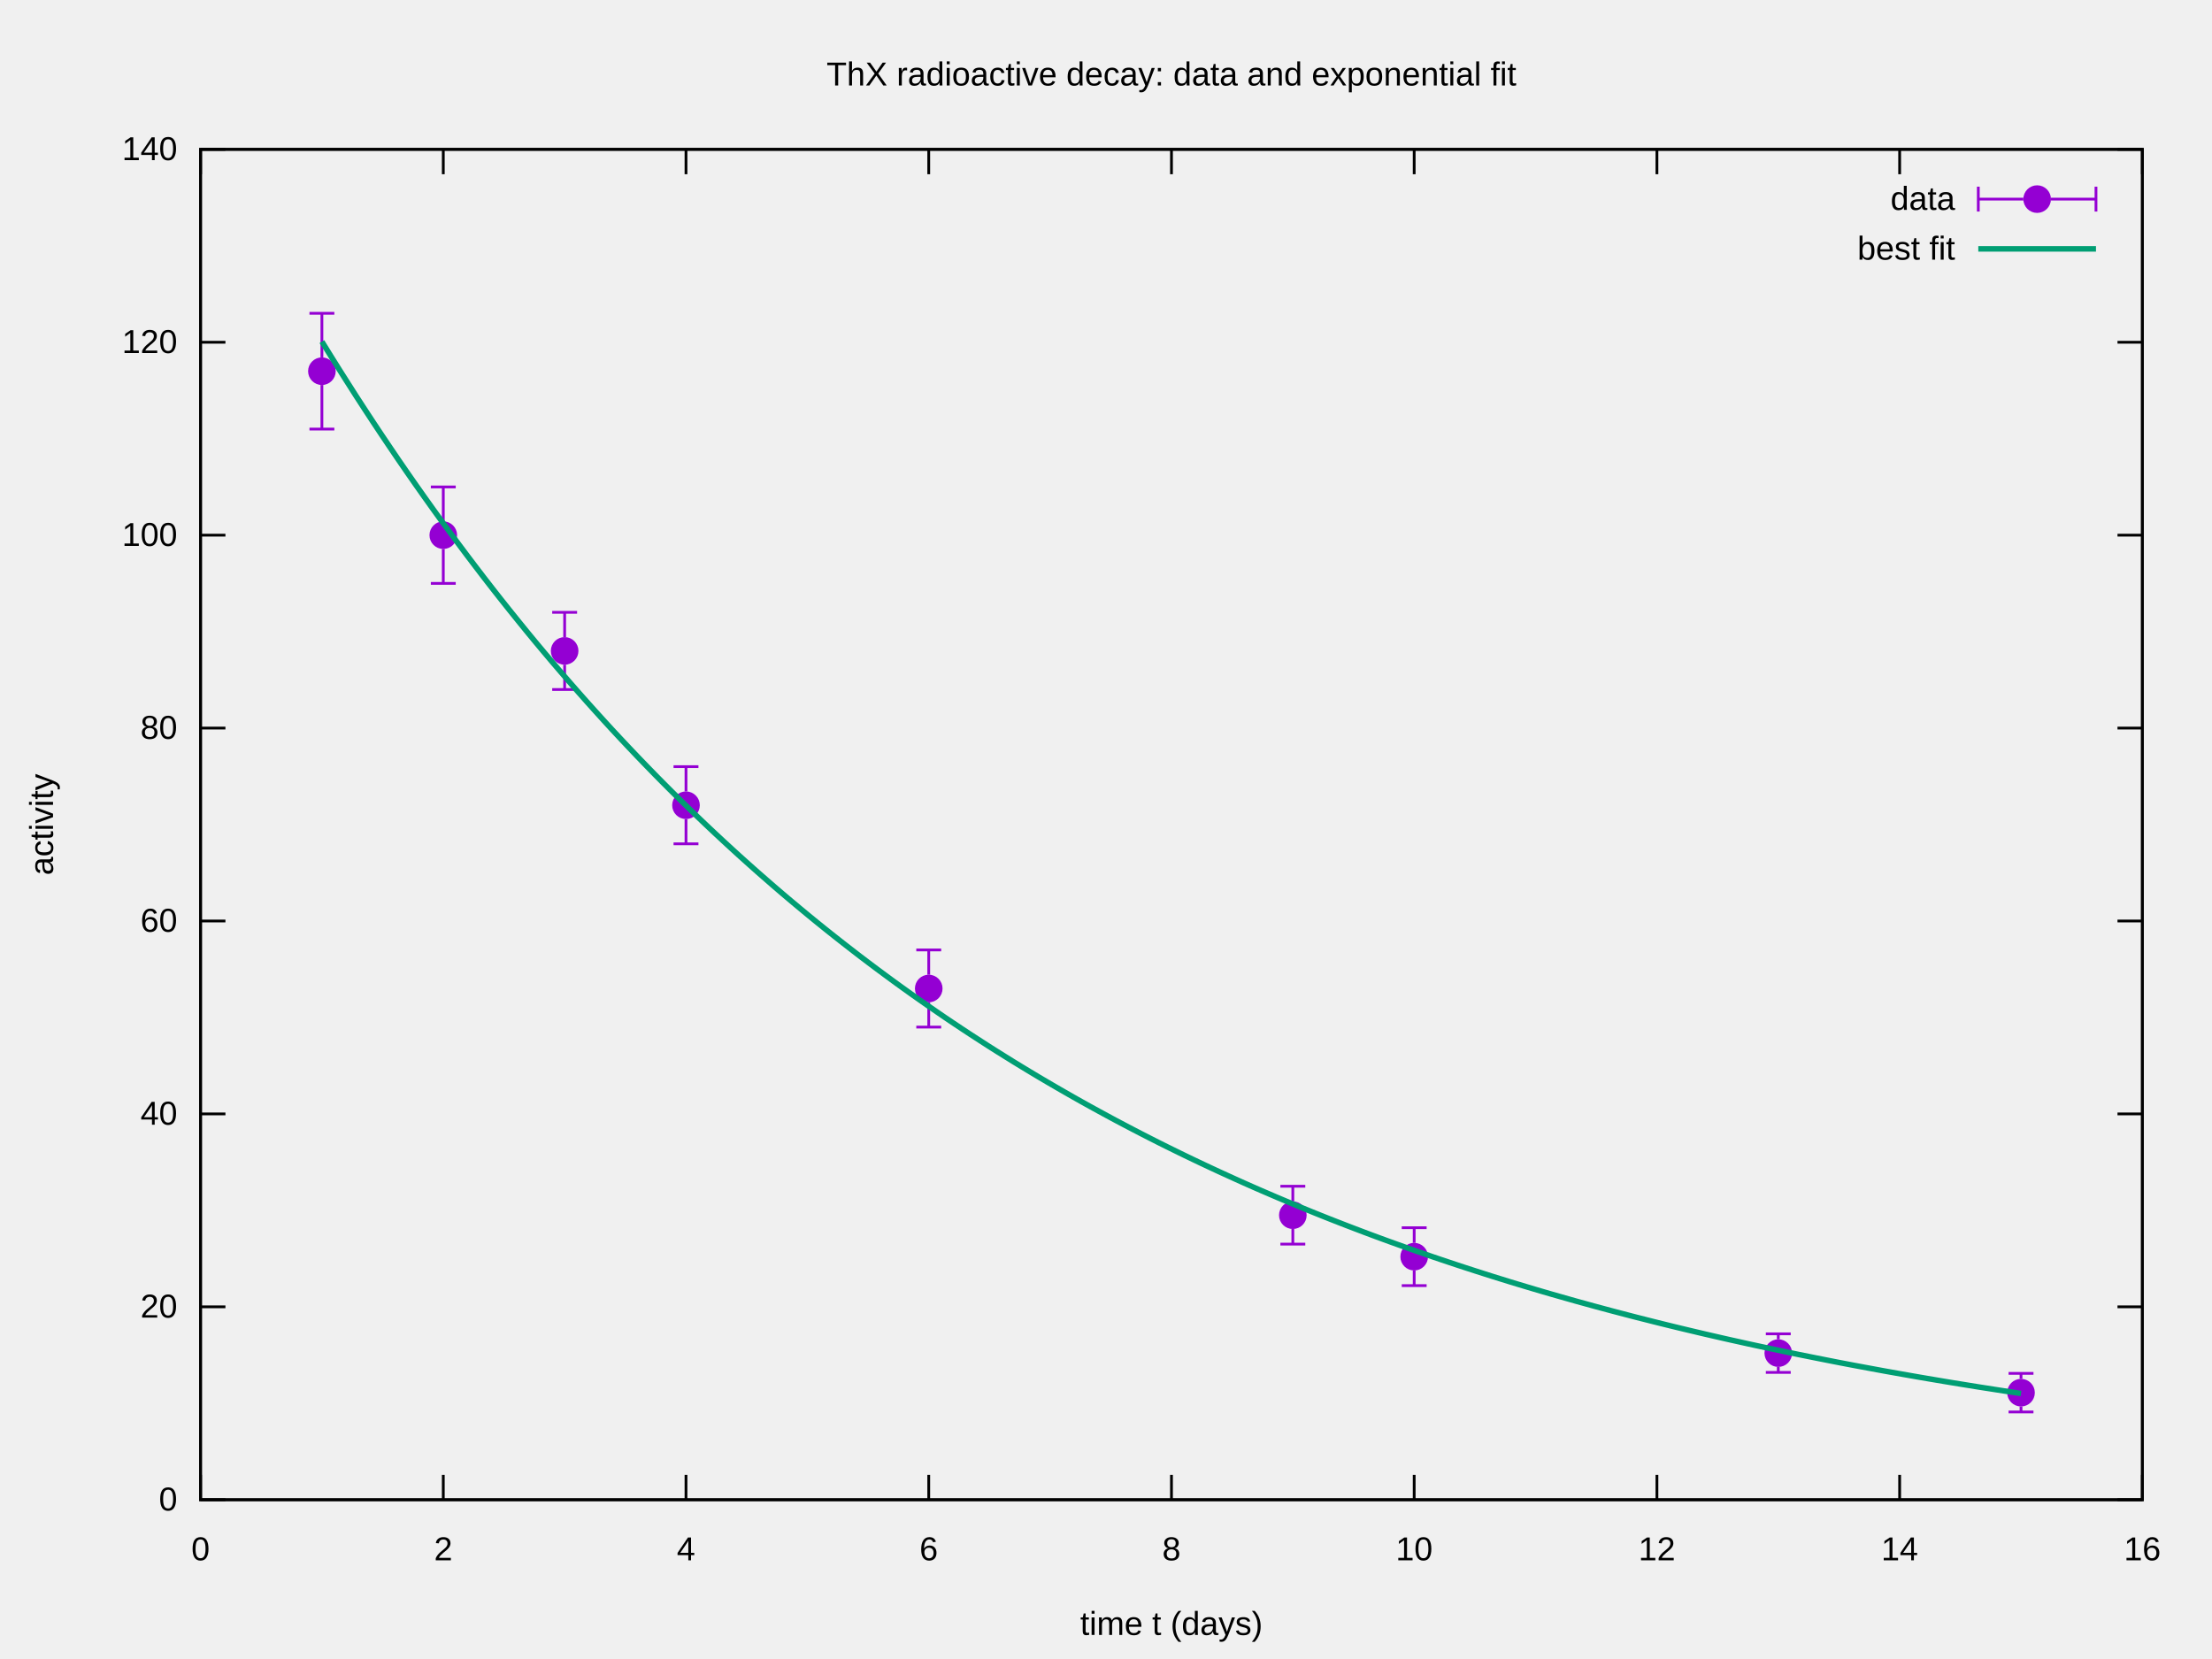
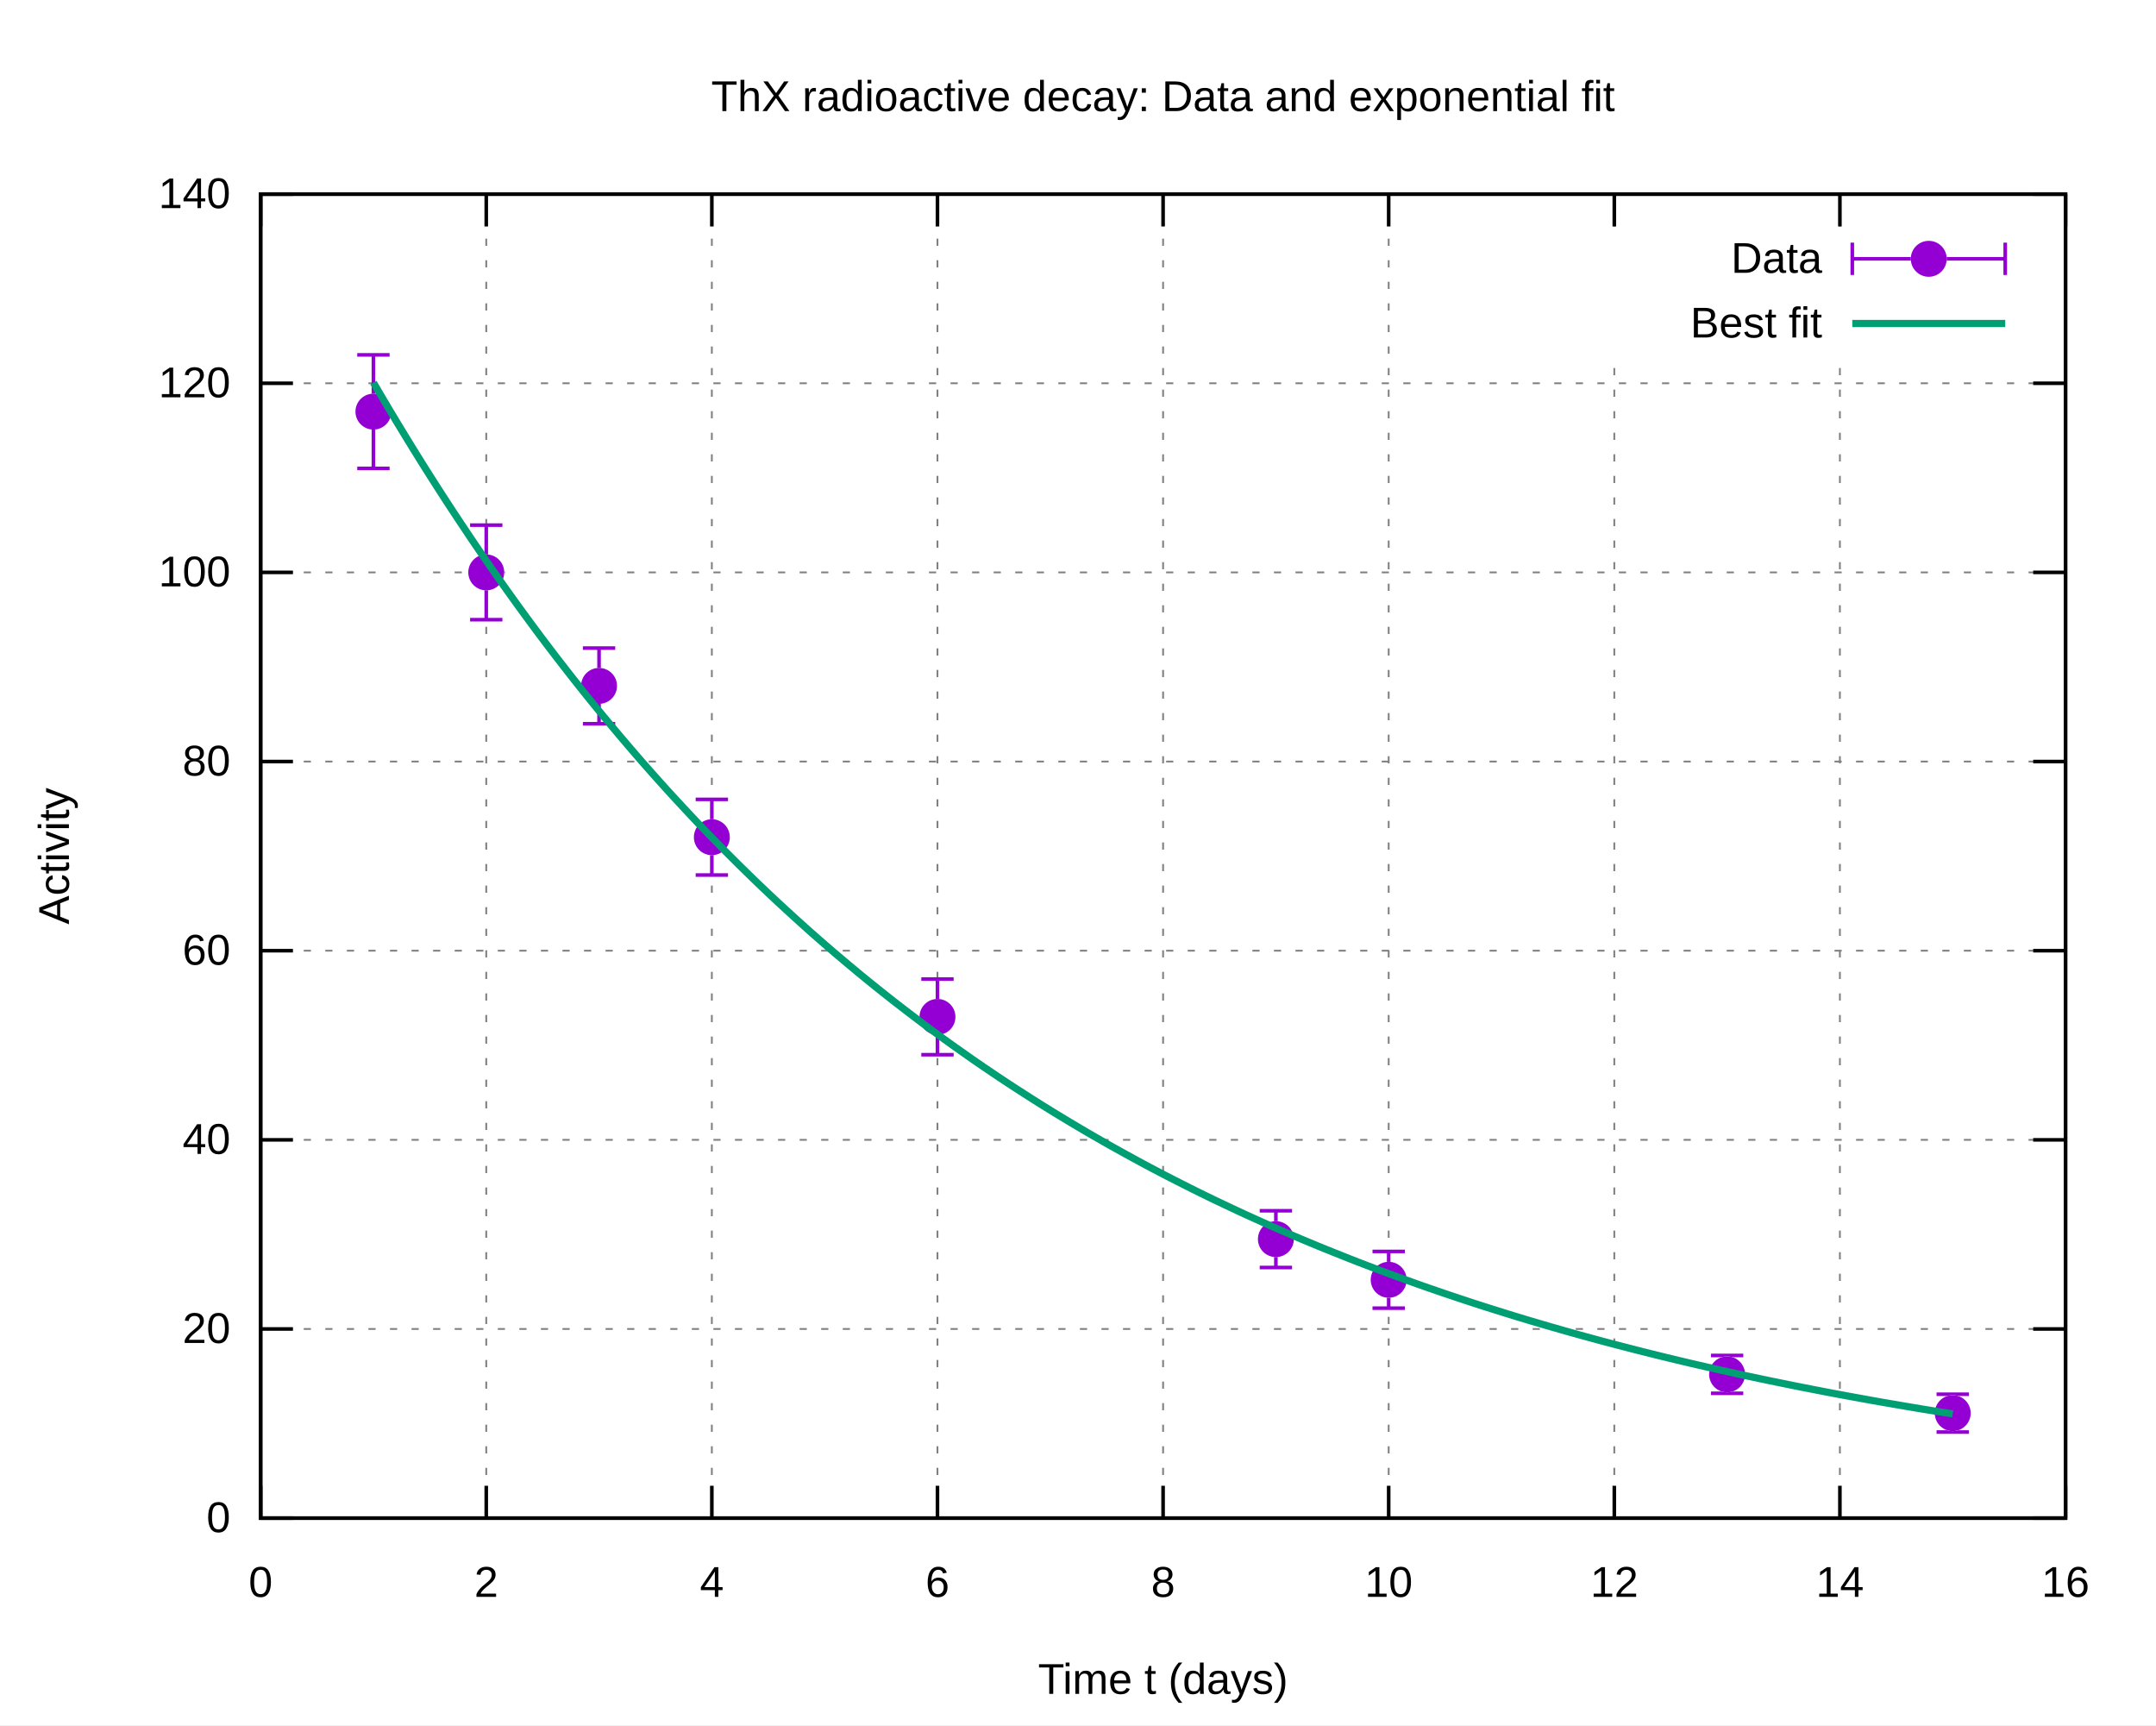
- <svg xmlns="http://www.w3.org/2000/svg" xmlns:xlink="http://www.w3.org/1999/xlink" width="800" height="600" viewBox="0 0 800 600">
+ <svg xmlns="http://www.w3.org/2000/svg" xmlns:xlink="http://www.w3.org/1999/xlink" width="600" height="480" viewBox="0 0 600 480">
  <g id="gnuplot_canvas">
-     <rect x="0" y="0" width="800" height="600" fill="none" />
+     <rect x="0" y="0" width="600" height="480" fill="#ffffff" />
    <defs>
      <circle id="gpDot" r="0.5" stroke-width="0.5" stroke="currentColor" />
      <path id="gpPt0" stroke-width="0.222" stroke="currentColor" d="M-1,0 h2 M0,-1 v2" />
      <path id="gpPt1" stroke-width="0.222" stroke="currentColor" d="M-1,-1 L1,1 M1,-1 L-1,1" />
      <path id="gpPt2" stroke-width="0.222" stroke="currentColor" d="M-1,0 L1,0 M0,-1 L0,1 M-1,-1 L1,1 M-1,1 L1,-1" />
      <rect id="gpPt3" stroke-width="0.222" stroke="currentColor" x="-1" y="-1" width="2" height="2" />
      <rect id="gpPt4" stroke-width="0.222" stroke="currentColor" fill="currentColor" x="-1" y="-1" width="2" height="2" />
      <circle id="gpPt5" stroke-width="0.222" stroke="currentColor" cx="0" cy="0" r="1" />
      <use xlink:href="#gpPt5" id="gpPt6" fill="currentColor" stroke="none" />
      <path id="gpPt7" stroke-width="0.222" stroke="currentColor" d="M0,-1.33 L-1.33,0.67 L1.33,0.67 z" />
      <use xlink:href="#gpPt7" id="gpPt8" fill="currentColor" stroke="none" />
      <use xlink:href="#gpPt7" id="gpPt9" stroke="currentColor" transform="rotate(180)" />
      <use xlink:href="#gpPt9" id="gpPt10" fill="currentColor" stroke="none" />
      <use xlink:href="#gpPt3" id="gpPt11" stroke="currentColor" transform="rotate(45)" />
      <use xlink:href="#gpPt11" id="gpPt12" fill="currentColor" stroke="none" />
      <path id="gpPt13" stroke-width="0.222" stroke="currentColor" d="M0,1.330 L1.265,0.411 L0.782,-1.067 L-0.782,-1.076 L-1.265,0.411 z" />
      <use xlink:href="#gpPt13" id="gpPt14" fill="currentColor" stroke="none" />
      <filter id="textbox" filterUnits="objectBoundingBox" x="0" y="0" height="1" width="1">
-         <feFlood flood-color="white" flood-opacity="1" result="bgnd" />
+         <feFlood flood-color="#FFFFFF" flood-opacity="1" result="bgnd" />
        <feComposite in="SourceGraphic" in2="bgnd" operator="atop" />
      </filter>
      <filter id="greybox" filterUnits="objectBoundingBox" x="0" y="0" height="1" width="1">
        <feFlood flood-color="lightgrey" flood-opacity="1" result="grey" />
        <feComposite in="SourceGraphic" in2="grey" operator="atop" />
      </filter>
    </defs>
-     <g fill="none" color="white" stroke="currentColor" stroke-width="1.00" stroke-linecap="butt" stroke-linejoin="miter">
- </g>
-     <g fill="none" color="black" stroke="currentColor" stroke-width="1.00" stroke-linecap="butt" stroke-linejoin="miter">
-       <path stroke="black" d="M72.53,542.40 L81.53,542.40 M774.82,542.40 L765.82,542.40  " />
-       <g transform="translate(64.14,546.30)" stroke="none" fill="black" font-family="Arial" font-size="12.00" text-anchor="end">
+     <g fill="none" color="#FFFFFF" stroke="currentColor" stroke-width="1.00" stroke-linecap="butt" stroke-linejoin="miter">
+ </g>
+     <g fill="none" color="black" stroke="currentColor" stroke-width="1.00" stroke-linecap="butt" stroke-linejoin="miter">
+ </g>
+     <g fill="none" color="black" stroke="black" stroke-width="0.50" stroke-linecap="butt" stroke-linejoin="miter">
+ </g>
+     <g fill="none" color="gray" stroke="currentColor" stroke-width="0.50" stroke-linecap="butt" stroke-linejoin="miter">
+       <path stroke="gray" stroke-dasharray="2,4" class="gridline" d="M72.53,422.40 L574.82,422.40  " />
+     </g>
+     <g fill="none" color="gray" stroke="gray" stroke-width="1.00" stroke-linecap="butt" stroke-linejoin="miter">
+ </g>
+     <g fill="none" color="black" stroke="currentColor" stroke-width="1.00" stroke-linecap="butt" stroke-linejoin="miter">
+       <path stroke="black" d="M72.53,422.40 L81.53,422.40 M574.82,422.40 L565.82,422.40  " />
+       <g transform="translate(64.14,426.30)" stroke="none" fill="black" font-family="Arial" font-size="12.00" text-anchor="end">
        <text>
          <tspan font-family="Arial"> 0</tspan>
        </text>
      </g>
    </g>
    <g fill="none" color="black" stroke="currentColor" stroke-width="1.00" stroke-linecap="butt" stroke-linejoin="miter">
-       <path stroke="black" d="M72.53,472.63 L81.53,472.63 M774.82,472.63 L765.82,472.63  " />
-       <g transform="translate(64.14,476.53)" stroke="none" fill="black" font-family="Arial" font-size="12.00" text-anchor="end">
+ </g>
+     <g fill="none" color="black" stroke="black" stroke-width="0.50" stroke-linecap="butt" stroke-linejoin="miter">
+ </g>
+     <g fill="none" color="gray" stroke="currentColor" stroke-width="0.50" stroke-linecap="butt" stroke-linejoin="miter">
+       <path stroke="gray" stroke-dasharray="2,4" class="gridline" d="M72.53,369.77 L574.82,369.77  " />
+     </g>
+     <g fill="none" color="gray" stroke="gray" stroke-width="1.00" stroke-linecap="butt" stroke-linejoin="miter">
+ </g>
+     <g fill="none" color="black" stroke="currentColor" stroke-width="1.00" stroke-linecap="butt" stroke-linejoin="miter">
+       <path stroke="black" d="M72.53,369.77 L81.53,369.77 M574.82,369.77 L565.82,369.77  " />
+       <g transform="translate(64.14,373.67)" stroke="none" fill="black" font-family="Arial" font-size="12.00" text-anchor="end">
        <text>
          <tspan font-family="Arial"> 20</tspan>
        </text>
      </g>
    </g>
    <g fill="none" color="black" stroke="currentColor" stroke-width="1.00" stroke-linecap="butt" stroke-linejoin="miter">
-       <path stroke="black" d="M72.53,402.86 L81.53,402.86 M774.82,402.86 L765.82,402.86  " />
-       <g transform="translate(64.14,406.76)" stroke="none" fill="black" font-family="Arial" font-size="12.00" text-anchor="end">
+ </g>
+     <g fill="none" color="black" stroke="black" stroke-width="0.50" stroke-linecap="butt" stroke-linejoin="miter">
+ </g>
+     <g fill="none" color="gray" stroke="currentColor" stroke-width="0.50" stroke-linecap="butt" stroke-linejoin="miter">
+       <path stroke="gray" stroke-dasharray="2,4" class="gridline" d="M72.53,317.15 L574.82,317.15  " />
+     </g>
+     <g fill="none" color="gray" stroke="gray" stroke-width="1.00" stroke-linecap="butt" stroke-linejoin="miter">
+ </g>
+     <g fill="none" color="black" stroke="currentColor" stroke-width="1.00" stroke-linecap="butt" stroke-linejoin="miter">
+       <path stroke="black" d="M72.53,317.15 L81.53,317.15 M574.82,317.15 L565.82,317.15  " />
+       <g transform="translate(64.14,321.05)" stroke="none" fill="black" font-family="Arial" font-size="12.00" text-anchor="end">
        <text>
          <tspan font-family="Arial"> 40</tspan>
        </text>
      </g>
    </g>
    <g fill="none" color="black" stroke="currentColor" stroke-width="1.00" stroke-linecap="butt" stroke-linejoin="miter">
-       <path stroke="black" d="M72.53,333.09 L81.53,333.09 M774.82,333.09 L765.82,333.09  " />
-       <g transform="translate(64.14,336.99)" stroke="none" fill="black" font-family="Arial" font-size="12.00" text-anchor="end">
+ </g>
+     <g fill="none" color="black" stroke="black" stroke-width="0.50" stroke-linecap="butt" stroke-linejoin="miter">
+ </g>
+     <g fill="none" color="gray" stroke="currentColor" stroke-width="0.50" stroke-linecap="butt" stroke-linejoin="miter">
+       <path stroke="gray" stroke-dasharray="2,4" class="gridline" d="M72.53,264.52 L574.82,264.52  " />
+     </g>
+     <g fill="none" color="gray" stroke="gray" stroke-width="1.00" stroke-linecap="butt" stroke-linejoin="miter">
+ </g>
+     <g fill="none" color="black" stroke="currentColor" stroke-width="1.00" stroke-linecap="butt" stroke-linejoin="miter">
+       <path stroke="black" d="M72.53,264.52 L81.53,264.52 M574.82,264.52 L565.82,264.52  " />
+       <g transform="translate(64.14,268.42)" stroke="none" fill="black" font-family="Arial" font-size="12.00" text-anchor="end">
        <text>
          <tspan font-family="Arial"> 60</tspan>
        </text>
      </g>
    </g>
    <g fill="none" color="black" stroke="currentColor" stroke-width="1.00" stroke-linecap="butt" stroke-linejoin="miter">
-       <path stroke="black" d="M72.53,263.32 L81.53,263.32 M774.82,263.32 L765.82,263.32  " />
-       <g transform="translate(64.14,267.22)" stroke="none" fill="black" font-family="Arial" font-size="12.00" text-anchor="end">
+ </g>
+     <g fill="none" color="black" stroke="black" stroke-width="0.50" stroke-linecap="butt" stroke-linejoin="miter">
+ </g>
+     <g fill="none" color="gray" stroke="currentColor" stroke-width="0.50" stroke-linecap="butt" stroke-linejoin="miter">
+       <path stroke="gray" stroke-dasharray="2,4" class="gridline" d="M72.53,211.89 L574.82,211.89  " />
+     </g>
+     <g fill="none" color="gray" stroke="gray" stroke-width="1.00" stroke-linecap="butt" stroke-linejoin="miter">
+ </g>
+     <g fill="none" color="black" stroke="currentColor" stroke-width="1.00" stroke-linecap="butt" stroke-linejoin="miter">
+       <path stroke="black" d="M72.53,211.89 L81.53,211.89 M574.82,211.89 L565.82,211.89  " />
+       <g transform="translate(64.14,215.79)" stroke="none" fill="black" font-family="Arial" font-size="12.00" text-anchor="end">
        <text>
          <tspan font-family="Arial"> 80</tspan>
        </text>
      </g>
    </g>
    <g fill="none" color="black" stroke="currentColor" stroke-width="1.00" stroke-linecap="butt" stroke-linejoin="miter">
-       <path stroke="black" d="M72.53,193.55 L81.53,193.55 M774.82,193.55 L765.82,193.55  " />
-       <g transform="translate(64.14,197.45)" stroke="none" fill="black" font-family="Arial" font-size="12.00" text-anchor="end">
+ </g>
+     <g fill="none" color="black" stroke="black" stroke-width="0.50" stroke-linecap="butt" stroke-linejoin="miter">
+ </g>
+     <g fill="none" color="gray" stroke="currentColor" stroke-width="0.50" stroke-linecap="butt" stroke-linejoin="miter">
+       <path stroke="gray" stroke-dasharray="2,4" class="gridline" d="M72.53,159.26 L574.82,159.26  " />
+     </g>
+     <g fill="none" color="gray" stroke="gray" stroke-width="1.00" stroke-linecap="butt" stroke-linejoin="miter">
+ </g>
+     <g fill="none" color="black" stroke="currentColor" stroke-width="1.00" stroke-linecap="butt" stroke-linejoin="miter">
+       <path stroke="black" d="M72.53,159.26 L81.53,159.26 M574.82,159.26 L565.82,159.26  " />
+       <g transform="translate(64.14,163.16)" stroke="none" fill="black" font-family="Arial" font-size="12.00" text-anchor="end">
        <text>
          <tspan font-family="Arial"> 100</tspan>
        </text>
      </g>
    </g>
    <g fill="none" color="black" stroke="currentColor" stroke-width="1.00" stroke-linecap="butt" stroke-linejoin="miter">
-       <path stroke="black" d="M72.53,123.78 L81.53,123.78 M774.82,123.78 L765.82,123.78  " />
-       <g transform="translate(64.14,127.68)" stroke="none" fill="black" font-family="Arial" font-size="12.00" text-anchor="end">
+ </g>
+     <g fill="none" color="black" stroke="black" stroke-width="0.50" stroke-linecap="butt" stroke-linejoin="miter">
+ </g>
+     <g fill="none" color="gray" stroke="currentColor" stroke-width="0.50" stroke-linecap="butt" stroke-linejoin="miter">
+       <path stroke="gray" stroke-dasharray="2,4" class="gridline" d="M72.53,106.64 L574.82,106.64  " />
+     </g>
+     <g fill="none" color="gray" stroke="gray" stroke-width="1.00" stroke-linecap="butt" stroke-linejoin="miter">
+ </g>
+     <g fill="none" color="black" stroke="currentColor" stroke-width="1.00" stroke-linecap="butt" stroke-linejoin="miter">
+       <path stroke="black" d="M72.53,106.64 L81.53,106.64 M574.82,106.64 L565.82,106.64  " />
+       <g transform="translate(64.14,110.54)" stroke="none" fill="black" font-family="Arial" font-size="12.00" text-anchor="end">
        <text>
          <tspan font-family="Arial"> 120</tspan>
        </text>
      </g>
    </g>
    <g fill="none" color="black" stroke="currentColor" stroke-width="1.00" stroke-linecap="butt" stroke-linejoin="miter">
-       <path stroke="black" d="M72.53,54.01 L81.53,54.01 M774.82,54.01 L765.82,54.01  " />
+ </g>
+     <g fill="none" color="black" stroke="black" stroke-width="0.50" stroke-linecap="butt" stroke-linejoin="miter">
+ </g>
+     <g fill="none" color="gray" stroke="currentColor" stroke-width="0.50" stroke-linecap="butt" stroke-linejoin="miter">
+       <path stroke="gray" stroke-dasharray="2,4" class="gridline" d="M72.53,54.01 L574.82,54.01  " />
+     </g>
+     <g fill="none" color="gray" stroke="gray" stroke-width="1.00" stroke-linecap="butt" stroke-linejoin="miter">
+ </g>
+     <g fill="none" color="black" stroke="currentColor" stroke-width="1.00" stroke-linecap="butt" stroke-linejoin="miter">
+       <path stroke="black" d="M72.53,54.01 L81.53,54.01 M574.82,54.01 L565.82,54.01  " />
      <g transform="translate(64.14,57.91)" stroke="none" fill="black" font-family="Arial" font-size="12.00" text-anchor="end">
        <text>
          <tspan font-family="Arial"> 140</tspan>
        </text>
      </g>
    </g>
    <g fill="none" color="black" stroke="currentColor" stroke-width="1.00" stroke-linecap="butt" stroke-linejoin="miter">
-       <path stroke="black" d="M72.53,542.40 L72.53,533.40 M72.53,54.01 L72.53,63.01  " />
-       <g transform="translate(72.53,564.30)" stroke="none" fill="black" font-family="Arial" font-size="12.00" text-anchor="middle">
+ </g>
+     <g fill="none" color="black" stroke="black" stroke-width="0.50" stroke-linecap="butt" stroke-linejoin="miter">
+ </g>
+     <g fill="none" color="gray" stroke="currentColor" stroke-width="0.50" stroke-linecap="butt" stroke-linejoin="miter">
+       <path stroke="gray" stroke-dasharray="2,4" class="gridline" d="M72.53,422.40 L72.53,54.01  " />
+     </g>
+     <g fill="none" color="gray" stroke="gray" stroke-width="1.00" stroke-linecap="butt" stroke-linejoin="miter">
+ </g>
+     <g fill="none" color="black" stroke="currentColor" stroke-width="1.00" stroke-linecap="butt" stroke-linejoin="miter">
+       <path stroke="black" d="M72.53,422.40 L72.53,413.40 M72.53,54.01 L72.53,63.01  " />
+       <g transform="translate(72.53,444.30)" stroke="none" fill="black" font-family="Arial" font-size="12.00" text-anchor="middle">
        <text>
          <tspan font-family="Arial"> 0</tspan>
        </text>
      </g>
    </g>
    <g fill="none" color="black" stroke="currentColor" stroke-width="1.00" stroke-linecap="butt" stroke-linejoin="miter">
-       <path stroke="black" d="M160.32,542.40 L160.32,533.40 M160.32,54.01 L160.32,63.01  " />
-       <g transform="translate(160.32,564.30)" stroke="none" fill="black" font-family="Arial" font-size="12.00" text-anchor="middle">
+ </g>
+     <g fill="none" color="black" stroke="black" stroke-width="0.50" stroke-linecap="butt" stroke-linejoin="miter">
+ </g>
+     <g fill="none" color="gray" stroke="currentColor" stroke-width="0.50" stroke-linecap="butt" stroke-linejoin="miter">
+       <path stroke="gray" stroke-dasharray="2,4" class="gridline" d="M135.32,422.40 L135.32,54.01  " />
+     </g>
+     <g fill="none" color="gray" stroke="gray" stroke-width="1.00" stroke-linecap="butt" stroke-linejoin="miter">
+ </g>
+     <g fill="none" color="black" stroke="currentColor" stroke-width="1.00" stroke-linecap="butt" stroke-linejoin="miter">
+       <path stroke="black" d="M135.32,422.40 L135.32,413.40 M135.32,54.01 L135.32,63.01  " />
+       <g transform="translate(135.32,444.30)" stroke="none" fill="black" font-family="Arial" font-size="12.00" text-anchor="middle">
        <text>
          <tspan font-family="Arial"> 2</tspan>
        </text>
      </g>
    </g>
    <g fill="none" color="black" stroke="currentColor" stroke-width="1.00" stroke-linecap="butt" stroke-linejoin="miter">
-       <path stroke="black" d="M248.10,542.40 L248.10,533.40 M248.10,54.01 L248.10,63.01  " />
-       <g transform="translate(248.10,564.30)" stroke="none" fill="black" font-family="Arial" font-size="12.00" text-anchor="middle">
+ </g>
+     <g fill="none" color="black" stroke="black" stroke-width="0.50" stroke-linecap="butt" stroke-linejoin="miter">
+ </g>
+     <g fill="none" color="gray" stroke="currentColor" stroke-width="0.50" stroke-linecap="butt" stroke-linejoin="miter">
+       <path stroke="gray" stroke-dasharray="2,4" class="gridline" d="M198.10,422.40 L198.10,54.01  " />
+     </g>
+     <g fill="none" color="gray" stroke="gray" stroke-width="1.00" stroke-linecap="butt" stroke-linejoin="miter">
+ </g>
+     <g fill="none" color="black" stroke="currentColor" stroke-width="1.00" stroke-linecap="butt" stroke-linejoin="miter">
+       <path stroke="black" d="M198.10,422.40 L198.10,413.40 M198.10,54.01 L198.10,63.01  " />
+       <g transform="translate(198.10,444.30)" stroke="none" fill="black" font-family="Arial" font-size="12.00" text-anchor="middle">
        <text>
          <tspan font-family="Arial"> 4</tspan>
        </text>
      </g>
    </g>
    <g fill="none" color="black" stroke="currentColor" stroke-width="1.00" stroke-linecap="butt" stroke-linejoin="miter">
-       <path stroke="black" d="M335.89,542.40 L335.89,533.40 M335.89,54.01 L335.89,63.01  " />
-       <g transform="translate(335.89,564.30)" stroke="none" fill="black" font-family="Arial" font-size="12.00" text-anchor="middle">
+ </g>
+     <g fill="none" color="black" stroke="black" stroke-width="0.50" stroke-linecap="butt" stroke-linejoin="miter">
+ </g>
+     <g fill="none" color="gray" stroke="currentColor" stroke-width="0.50" stroke-linecap="butt" stroke-linejoin="miter">
+       <path stroke="gray" stroke-dasharray="2,4" class="gridline" d="M260.89,422.40 L260.89,54.01  " />
+     </g>
+     <g fill="none" color="gray" stroke="gray" stroke-width="1.00" stroke-linecap="butt" stroke-linejoin="miter">
+ </g>
+     <g fill="none" color="black" stroke="currentColor" stroke-width="1.00" stroke-linecap="butt" stroke-linejoin="miter">
+       <path stroke="black" d="M260.89,422.40 L260.89,413.40 M260.89,54.01 L260.89,63.01  " />
+       <g transform="translate(260.89,444.30)" stroke="none" fill="black" font-family="Arial" font-size="12.00" text-anchor="middle">
        <text>
          <tspan font-family="Arial"> 6</tspan>
        </text>
      </g>
    </g>
    <g fill="none" color="black" stroke="currentColor" stroke-width="1.00" stroke-linecap="butt" stroke-linejoin="miter">
-       <path stroke="black" d="M423.68,542.40 L423.68,533.40 M423.68,54.01 L423.68,63.01  " />
-       <g transform="translate(423.68,564.30)" stroke="none" fill="black" font-family="Arial" font-size="12.00" text-anchor="middle">
+ </g>
+     <g fill="none" color="black" stroke="black" stroke-width="0.50" stroke-linecap="butt" stroke-linejoin="miter">
+ </g>
+     <g fill="none" color="gray" stroke="currentColor" stroke-width="0.50" stroke-linecap="butt" stroke-linejoin="miter">
+       <path stroke="gray" stroke-dasharray="2,4" class="gridline" d="M323.68,422.40 L323.68,54.01  " />
+     </g>
+     <g fill="none" color="gray" stroke="gray" stroke-width="1.00" stroke-linecap="butt" stroke-linejoin="miter">
+ </g>
+     <g fill="none" color="black" stroke="currentColor" stroke-width="1.00" stroke-linecap="butt" stroke-linejoin="miter">
+       <path stroke="black" d="M323.68,422.40 L323.68,413.40 M323.68,54.01 L323.68,63.01  " />
+       <g transform="translate(323.68,444.30)" stroke="none" fill="black" font-family="Arial" font-size="12.00" text-anchor="middle">
        <text>
          <tspan font-family="Arial"> 8</tspan>
        </text>
      </g>
    </g>
    <g fill="none" color="black" stroke="currentColor" stroke-width="1.00" stroke-linecap="butt" stroke-linejoin="miter">
-       <path stroke="black" d="M511.46,542.40 L511.46,533.40 M511.46,54.01 L511.46,63.01  " />
-       <g transform="translate(511.46,564.30)" stroke="none" fill="black" font-family="Arial" font-size="12.00" text-anchor="middle">
+ </g>
+     <g fill="none" color="black" stroke="black" stroke-width="0.50" stroke-linecap="butt" stroke-linejoin="miter">
+ </g>
+     <g fill="none" color="gray" stroke="currentColor" stroke-width="0.50" stroke-linecap="butt" stroke-linejoin="miter">
+       <path stroke="gray" stroke-dasharray="2,4" class="gridline" d="M386.46,422.40 L386.46,54.01  " />
+     </g>
+     <g fill="none" color="gray" stroke="gray" stroke-width="1.00" stroke-linecap="butt" stroke-linejoin="miter">
+ </g>
+     <g fill="none" color="black" stroke="currentColor" stroke-width="1.00" stroke-linecap="butt" stroke-linejoin="miter">
+       <path stroke="black" d="M386.46,422.40 L386.46,413.40 M386.46,54.01 L386.46,63.01  " />
+       <g transform="translate(386.46,444.30)" stroke="none" fill="black" font-family="Arial" font-size="12.00" text-anchor="middle">
        <text>
          <tspan font-family="Arial"> 10</tspan>
        </text>
      </g>
    </g>
    <g fill="none" color="black" stroke="currentColor" stroke-width="1.00" stroke-linecap="butt" stroke-linejoin="miter">
-       <path stroke="black" d="M599.25,542.40 L599.25,533.40 M599.25,54.01 L599.25,63.01  " />
-       <g transform="translate(599.25,564.30)" stroke="none" fill="black" font-family="Arial" font-size="12.00" text-anchor="middle">
+ </g>
+     <g fill="none" color="black" stroke="black" stroke-width="0.50" stroke-linecap="butt" stroke-linejoin="miter">
+ </g>
+     <g fill="none" color="gray" stroke="currentColor" stroke-width="0.50" stroke-linecap="butt" stroke-linejoin="miter">
+       <path stroke="gray" stroke-dasharray="2,4" class="gridline" d="M449.25,422.40 L449.25,99.01 M449.25,63.01 L449.25,54.01  " />
+     </g>
+     <g fill="none" color="gray" stroke="gray" stroke-width="1.00" stroke-linecap="butt" stroke-linejoin="miter">
+ </g>
+     <g fill="none" color="black" stroke="currentColor" stroke-width="1.00" stroke-linecap="butt" stroke-linejoin="miter">
+       <path stroke="black" d="M449.25,422.40 L449.25,413.40 M449.25,54.01 L449.25,63.01  " />
+       <g transform="translate(449.25,444.30)" stroke="none" fill="black" font-family="Arial" font-size="12.00" text-anchor="middle">
        <text>
          <tspan font-family="Arial"> 12</tspan>
        </text>
      </g>
    </g>
    <g fill="none" color="black" stroke="currentColor" stroke-width="1.00" stroke-linecap="butt" stroke-linejoin="miter">
-       <path stroke="black" d="M687.03,542.40 L687.03,533.40 M687.03,54.01 L687.03,63.01  " />
-       <g transform="translate(687.03,564.30)" stroke="none" fill="black" font-family="Arial" font-size="12.00" text-anchor="middle">
+ </g>
+     <g fill="none" color="black" stroke="black" stroke-width="0.50" stroke-linecap="butt" stroke-linejoin="miter">
+ </g>
+     <g fill="none" color="gray" stroke="currentColor" stroke-width="0.50" stroke-linecap="butt" stroke-linejoin="miter">
+       <path stroke="gray" stroke-dasharray="2,4" class="gridline" d="M512.03,422.40 L512.03,99.01 M512.03,63.01 L512.03,54.01  " />
+     </g>
+     <g fill="none" color="gray" stroke="gray" stroke-width="1.00" stroke-linecap="butt" stroke-linejoin="miter">
+ </g>
+     <g fill="none" color="black" stroke="currentColor" stroke-width="1.00" stroke-linecap="butt" stroke-linejoin="miter">
+       <path stroke="black" d="M512.03,422.40 L512.03,413.40 M512.03,54.01 L512.03,63.01  " />
+       <g transform="translate(512.03,444.30)" stroke="none" fill="black" font-family="Arial" font-size="12.00" text-anchor="middle">
        <text>
          <tspan font-family="Arial"> 14</tspan>
        </text>
      </g>
    </g>
    <g fill="none" color="black" stroke="currentColor" stroke-width="1.00" stroke-linecap="butt" stroke-linejoin="miter">
-       <path stroke="black" d="M774.82,542.40 L774.82,533.40 M774.82,54.01 L774.82,63.01  " />
-       <g transform="translate(774.82,564.30)" stroke="none" fill="black" font-family="Arial" font-size="12.00" text-anchor="middle">
+ </g>
+     <g fill="none" color="black" stroke="black" stroke-width="0.50" stroke-linecap="butt" stroke-linejoin="miter">
+ </g>
+     <g fill="none" color="gray" stroke="currentColor" stroke-width="0.50" stroke-linecap="butt" stroke-linejoin="miter">
+       <path stroke="gray" stroke-dasharray="2,4" class="gridline" d="M574.82,422.40 L574.82,54.01  " />
+     </g>
+     <g fill="none" color="gray" stroke="gray" stroke-width="1.00" stroke-linecap="butt" stroke-linejoin="miter">
+ </g>
+     <g fill="none" color="black" stroke="currentColor" stroke-width="1.00" stroke-linecap="butt" stroke-linejoin="miter">
+       <path stroke="black" d="M574.82,422.40 L574.82,413.40 M574.82,54.01 L574.82,63.01  " />
+       <g transform="translate(574.82,444.30)" stroke="none" fill="black" font-family="Arial" font-size="12.00" text-anchor="middle">
        <text>
          <tspan font-family="Arial"> 16</tspan>
        </text>
      </g>
    </g>
    <g fill="none" color="black" stroke="currentColor" stroke-width="1.00" stroke-linecap="butt" stroke-linejoin="miter">
</g>
    <g fill="none" color="black" stroke="currentColor" stroke-width="1.00" stroke-linecap="butt" stroke-linejoin="miter">
-       <path stroke="black" d="M72.53,54.01 L72.53,542.40 L774.82,542.40 L774.82,54.01 L72.53,54.01 Z  " />
+       <path stroke="black" d="M72.53,54.01 L72.53,422.40 L574.82,422.40 L574.82,54.01 L72.53,54.01 Z  " />
    </g>
    <g fill="none" color="black" stroke="currentColor" stroke-width="1.00" stroke-linecap="butt" stroke-linejoin="miter">
</g>
    <g id="gnuplot_plot_1">
      <g fill="none" color="black" stroke="currentColor" stroke-width="1.00" stroke-linecap="butt" stroke-linejoin="miter">
-         <g transform="translate(707.09,75.91)" stroke="none" fill="black" font-family="Arial" font-size="12.00" text-anchor="end">
+         <g transform="translate(507.09,75.91)" stroke="none" fill="black" font-family="Arial" font-size="12.00" text-anchor="end">
          <text>
-             <tspan font-family="Arial">data</tspan>
+             <tspan font-family="Arial">Data</tspan>
          </text>
        </g>
      </g>
      <g fill="none" color="black" stroke="currentColor" stroke-width="1.00" stroke-linecap="butt" stroke-linejoin="miter">
-         <path stroke="rgb(148,   0, 211)" d="M715.48,72.01 L758.04,72.01 M715.48,67.51 L715.48,76.51 M758.04,67.51 L758.04,76.51 M116.42,155.18 L116.42,113.31   M111.92,155.18 L120.92,155.18 M111.92,113.31 L120.92,113.31 M160.32,210.99 L160.32,176.11 M155.82,210.99 L164.82,210.99   M155.82,176.11 L164.82,176.11 M204.21,249.37 L204.21,221.46 M199.71,249.37 L208.71,249.37 M199.71,221.46 L208.71,221.46   M248.10,305.18 L248.10,277.27 M243.60,305.18 L252.60,305.18 M243.60,277.27 L252.60,277.27 M335.89,371.46 L335.89,343.56   M331.39,371.46 L340.39,371.46 M331.39,343.56 L340.39,343.56 M467.57,449.95 L467.57,429.02 M463.07,449.95 L472.07,449.95   M463.07,429.02 L472.07,429.02 M511.46,464.96 L511.46,444.02 M506.96,464.96 L515.96,464.96 M506.96,444.02 L515.96,444.02   M643.14,496.35 L643.14,482.40 M638.64,496.35 L647.64,496.35 M638.64,482.40 L647.64,482.40 M730.93,510.65 L730.93,496.70   M726.43,510.65 L735.43,510.65 M726.43,496.70 L735.43,496.70  " />
-       </g>
-       <g fill="none" color="black" stroke="currentColor" stroke-width="1.00" stroke-linecap="butt" stroke-linejoin="miter">
-         <use xlink:href="#gpPt6" transform="translate(116.42,134.25) scale(4.50)" color="white" />
-       </g>
-       <g fill="none" color="black" stroke="currentColor" stroke-width="1.00" stroke-linecap="butt" stroke-linejoin="miter">
-         <use xlink:href="#gpPt6" transform="translate(116.42,134.25) scale(4.50)" color="rgb(148,   0, 211)" />
-         <use xlink:href="#gpPt6" transform="translate(160.32,193.55) scale(4.50)" color="white" />
-       </g>
-       <g fill="none" color="black" stroke="currentColor" stroke-width="1.00" stroke-linecap="butt" stroke-linejoin="miter">
-         <use xlink:href="#gpPt6" transform="translate(160.32,193.55) scale(4.50)" color="rgb(148,   0, 211)" />
-         <use xlink:href="#gpPt6" transform="translate(204.21,235.41) scale(4.50)" color="white" />
-       </g>
-       <g fill="none" color="black" stroke="currentColor" stroke-width="1.00" stroke-linecap="butt" stroke-linejoin="miter">
-         <use xlink:href="#gpPt6" transform="translate(204.21,235.41) scale(4.50)" color="rgb(148,   0, 211)" />
-         <use xlink:href="#gpPt6" transform="translate(248.10,291.23) scale(4.50)" color="white" />
-       </g>
-       <g fill="none" color="black" stroke="currentColor" stroke-width="1.00" stroke-linecap="butt" stroke-linejoin="miter">
-         <use xlink:href="#gpPt6" transform="translate(248.10,291.23) scale(4.50)" color="rgb(148,   0, 211)" />
-         <use xlink:href="#gpPt6" transform="translate(335.89,357.51) scale(4.50)" color="white" />
-       </g>
-       <g fill="none" color="black" stroke="currentColor" stroke-width="1.00" stroke-linecap="butt" stroke-linejoin="miter">
-         <use xlink:href="#gpPt6" transform="translate(335.89,357.51) scale(4.50)" color="rgb(148,   0, 211)" />
-         <use xlink:href="#gpPt6" transform="translate(467.57,439.49) scale(4.50)" color="white" />
-       </g>
-       <g fill="none" color="black" stroke="currentColor" stroke-width="1.00" stroke-linecap="butt" stroke-linejoin="miter">
-         <use xlink:href="#gpPt6" transform="translate(467.57,439.49) scale(4.50)" color="rgb(148,   0, 211)" />
-         <use xlink:href="#gpPt6" transform="translate(511.46,454.49) scale(4.50)" color="white" />
-       </g>
-       <g fill="none" color="black" stroke="currentColor" stroke-width="1.00" stroke-linecap="butt" stroke-linejoin="miter">
-         <use xlink:href="#gpPt6" transform="translate(511.46,454.49) scale(4.50)" color="rgb(148,   0, 211)" />
-         <use xlink:href="#gpPt6" transform="translate(643.14,489.37) scale(4.50)" color="white" />
-       </g>
-       <g fill="none" color="black" stroke="currentColor" stroke-width="1.00" stroke-linecap="butt" stroke-linejoin="miter">
-         <use xlink:href="#gpPt6" transform="translate(643.14,489.37) scale(4.50)" color="rgb(148,   0, 211)" />
-         <use xlink:href="#gpPt6" transform="translate(730.93,503.68) scale(4.50)" color="white" />
-       </g>
-       <g fill="none" color="black" stroke="currentColor" stroke-width="1.00" stroke-linecap="butt" stroke-linejoin="miter">
-         <use xlink:href="#gpPt6" transform="translate(730.93,503.68) scale(4.50)" color="rgb(148,   0, 211)" />
-         <use xlink:href="#gpPt6" transform="translate(736.76,72.01) scale(4.50)" color="white" />
-       </g>
-       <g fill="none" color="black" stroke="currentColor" stroke-width="1.00" stroke-linecap="butt" stroke-linejoin="miter">
-         <use xlink:href="#gpPt6" transform="translate(736.76,72.01) scale(4.50)" color="rgb(148,   0, 211)" />
+         <path stroke="rgb(148,   0, 211)" d="M515.48,72.01 L558.04,72.01 M515.48,67.51 L515.48,76.51 M558.04,67.51 L558.04,76.51 M103.92,130.32 L103.92,98.74   M99.42,130.32 L108.42,130.32 M99.42,98.74 L108.42,98.74 M135.32,172.42 L135.32,146.11 M130.82,172.42 L139.82,172.42   M130.82,146.11 L139.82,146.11 M166.71,201.37 L166.71,180.32 M162.21,201.37 L171.21,201.37 M162.21,180.32 L171.21,180.32   M198.10,243.47 L198.10,222.42 M193.60,243.47 L202.60,243.47 M193.60,222.42 L202.60,222.42 M260.89,293.46 L260.89,272.41   M256.39,293.46 L265.39,293.46 M256.39,272.41 L265.39,272.41 M355.07,352.67 L355.07,336.88 M350.57,352.67 L359.57,352.67   M350.57,336.88 L359.57,336.88 M386.46,363.98 L386.46,348.20 M381.96,363.98 L390.96,363.98 M381.96,348.20 L390.96,348.20   M480.64,387.67 L480.64,377.14 M476.14,387.67 L485.14,387.67 M476.14,377.14 L485.14,377.14 M543.43,398.45 L543.43,387.93   M538.93,398.45 L547.93,398.45 M538.93,387.93 L547.93,387.93  " />
+       </g>
+       <g fill="none" color="black" stroke="currentColor" stroke-width="1.00" stroke-linecap="butt" stroke-linejoin="miter">
+         <use xlink:href="#gpPt6" transform="translate(103.92,114.53) scale(4.50)" color="#FFFFFF" />
+       </g>
+       <g fill="none" color="black" stroke="currentColor" stroke-width="1.00" stroke-linecap="butt" stroke-linejoin="miter">
+         <use xlink:href="#gpPt6" transform="translate(103.92,114.53) scale(4.50)" color="rgb(148,   0, 211)" />
+         <use xlink:href="#gpPt6" transform="translate(135.32,159.26) scale(4.50)" color="#FFFFFF" />
+       </g>
+       <g fill="none" color="black" stroke="currentColor" stroke-width="1.00" stroke-linecap="butt" stroke-linejoin="miter">
+         <use xlink:href="#gpPt6" transform="translate(135.32,159.26) scale(4.50)" color="rgb(148,   0, 211)" />
+         <use xlink:href="#gpPt6" transform="translate(166.71,190.84) scale(4.50)" color="#FFFFFF" />
+       </g>
+       <g fill="none" color="black" stroke="currentColor" stroke-width="1.00" stroke-linecap="butt" stroke-linejoin="miter">
+         <use xlink:href="#gpPt6" transform="translate(166.71,190.84) scale(4.50)" color="rgb(148,   0, 211)" />
+         <use xlink:href="#gpPt6" transform="translate(198.10,232.94) scale(4.50)" color="#FFFFFF" />
+       </g>
+       <g fill="none" color="black" stroke="currentColor" stroke-width="1.00" stroke-linecap="butt" stroke-linejoin="miter">
+         <use xlink:href="#gpPt6" transform="translate(198.10,232.94) scale(4.50)" color="rgb(148,   0, 211)" />
+         <use xlink:href="#gpPt6" transform="translate(260.89,282.94) scale(4.50)" color="#FFFFFF" />
+       </g>
+       <g fill="none" color="black" stroke="currentColor" stroke-width="1.00" stroke-linecap="butt" stroke-linejoin="miter">
+         <use xlink:href="#gpPt6" transform="translate(260.89,282.94) scale(4.50)" color="rgb(148,   0, 211)" />
+         <use xlink:href="#gpPt6" transform="translate(355.07,344.77) scale(4.50)" color="#FFFFFF" />
+       </g>
+       <g fill="none" color="black" stroke="currentColor" stroke-width="1.00" stroke-linecap="butt" stroke-linejoin="miter">
+         <use xlink:href="#gpPt6" transform="translate(355.07,344.77) scale(4.50)" color="rgb(148,   0, 211)" />
+         <use xlink:href="#gpPt6" transform="translate(386.46,356.09) scale(4.50)" color="#FFFFFF" />
+       </g>
+       <g fill="none" color="black" stroke="currentColor" stroke-width="1.00" stroke-linecap="butt" stroke-linejoin="miter">
+         <use xlink:href="#gpPt6" transform="translate(386.46,356.09) scale(4.50)" color="rgb(148,   0, 211)" />
+         <use xlink:href="#gpPt6" transform="translate(480.64,382.40) scale(4.50)" color="#FFFFFF" />
+       </g>
+       <g fill="none" color="black" stroke="currentColor" stroke-width="1.00" stroke-linecap="butt" stroke-linejoin="miter">
+         <use xlink:href="#gpPt6" transform="translate(480.64,382.40) scale(4.50)" color="rgb(148,   0, 211)" />
+         <use xlink:href="#gpPt6" transform="translate(543.43,393.19) scale(4.50)" color="#FFFFFF" />
+       </g>
+       <g fill="none" color="black" stroke="currentColor" stroke-width="1.00" stroke-linecap="butt" stroke-linejoin="miter">
+         <use xlink:href="#gpPt6" transform="translate(543.43,393.19) scale(4.50)" color="rgb(148,   0, 211)" />
+         <use xlink:href="#gpPt6" transform="translate(536.76,72.01) scale(4.50)" color="#FFFFFF" />
+       </g>
+       <g fill="none" color="black" stroke="currentColor" stroke-width="1.00" stroke-linecap="butt" stroke-linejoin="miter">
+         <use xlink:href="#gpPt6" transform="translate(536.76,72.01) scale(4.50)" color="rgb(148,   0, 211)" />
      </g>
    </g>
    <g id="gnuplot_plot_2">
-       <g fill="none" color="white" stroke="rgb(148,   0, 211)" stroke-width="2.00" stroke-linecap="butt" stroke-linejoin="miter">
+       <g fill="none" color="#FFFFFF" stroke="rgb(148,   0, 211)" stroke-width="2.00" stroke-linecap="butt" stroke-linejoin="miter">
</g>
      <g fill="none" color="black" stroke="currentColor" stroke-width="2.00" stroke-linecap="butt" stroke-linejoin="miter">
-         <g transform="translate(707.09,93.91)" stroke="none" fill="black" font-family="Arial" font-size="12.00" text-anchor="end">
+         <g transform="translate(507.09,93.91)" stroke="none" fill="black" font-family="Arial" font-size="12.00" text-anchor="end">
          <text>
-             <tspan font-family="Arial">best fit</tspan>
+             <tspan font-family="Arial">Best fit</tspan>
          </text>
        </g>
      </g>
      <g fill="none" color="black" stroke="currentColor" stroke-width="2.00" stroke-linecap="butt" stroke-linejoin="miter">
-         <path stroke="rgb(  0, 158, 115)" d="M715.48,90.01 L758.04,90.01 M116.42,123.55 L119.51,128.55 L122.60,133.49 L125.69,138.36 L128.77,143.19 L131.86,147.95   L134.95,152.66 L138.04,157.31 L141.13,161.90 L144.21,166.44 L147.30,170.93 L150.39,175.36 L153.48,179.74 L156.57,184.07   L159.65,188.34 L162.74,192.57 L165.83,196.74 L168.92,200.87 L172.01,204.94 L175.09,208.97 L178.18,212.95 L181.27,216.88   L184.36,220.76 L187.45,224.60 L190.53,228.39 L193.62,232.14 L196.71,235.84 L199.80,239.50 L202.89,243.11 L205.97,246.68   L209.06,250.21 L212.15,253.70 L215.24,257.14 L218.33,260.55 L221.41,263.91 L224.50,267.23 L227.59,270.51 L230.68,273.76   L233.77,276.96 L236.85,280.13 L239.94,283.26 L243.03,286.35 L246.12,289.41 L249.21,292.43 L252.29,295.41 L255.38,298.36   L258.47,301.27 L261.56,304.15 L264.65,306.99 L267.73,309.80 L270.82,312.57 L273.91,315.32 L277.00,318.02 L280.08,320.70   L283.17,323.35 L286.26,325.96 L289.35,328.54 L292.44,331.10 L295.52,333.62 L298.61,336.11 L301.70,338.57 L304.79,341.00   L307.88,343.40 L310.96,345.78 L314.05,348.12 L317.14,350.44 L320.23,352.73 L323.32,355.00 L326.40,357.23 L329.49,359.44   L332.58,361.62 L335.67,363.78 L338.76,365.91 L341.84,368.02 L344.93,370.10 L348.02,372.16 L351.11,374.19 L354.20,376.19   L357.28,378.18 L360.37,380.14 L363.46,382.07 L366.55,383.99 L369.64,385.88 L372.72,387.74 L375.81,389.59 L378.90,391.41   L381.99,393.21 L385.08,394.99 L388.16,396.75 L391.25,398.49 L394.34,400.21 L397.43,401.90 L400.52,403.58 L403.60,405.24   L406.69,406.87 L409.78,408.49 L412.87,410.09 L415.96,411.67 L419.04,413.23 L422.13,414.77 L425.22,416.29 L428.31,417.80   L431.39,419.28 L434.48,420.75 L437.57,422.20 L440.66,423.64 L443.75,425.05 L446.83,426.45 L449.92,427.84 L453.01,429.21   L456.10,430.56 L459.19,431.89 L462.27,433.21 L465.36,434.51 L468.45,435.80 L471.54,437.07 L474.63,438.33 L477.71,439.57   L480.80,440.80 L483.89,442.01 L486.98,443.21 L490.07,444.39 L493.15,445.56 L496.24,446.72 L499.33,447.86 L502.42,448.99   L505.51,450.10 L508.59,451.20 L511.68,452.29 L514.77,453.36 L517.86,454.43 L520.95,455.48 L524.03,456.51 L527.12,457.54   L530.21,458.55 L533.30,459.55 L536.39,460.54 L539.47,461.52 L542.56,462.48 L545.65,463.44 L548.74,464.38 L551.83,465.31   L554.91,466.23 L558.00,467.14 L561.09,468.04 L564.18,468.92 L567.27,469.80 L570.35,470.67 L573.44,471.52 L576.53,472.37   L579.62,473.20 L582.70,474.03 L585.79,474.84 L588.88,475.65 L591.97,476.45 L595.06,477.23 L598.14,478.01 L601.23,478.78   L604.32,479.54 L607.41,480.29 L610.50,481.03 L613.58,481.76 L616.67,482.49 L619.76,483.20 L622.85,483.91 L625.94,484.61   L629.02,485.29 L632.11,485.98 L635.20,486.65 L638.29,487.31 L641.38,487.97 L644.46,488.62 L647.55,489.26 L650.64,489.90   L653.73,490.52 L656.82,491.14 L659.90,491.75 L662.99,492.36 L666.08,492.96 L669.17,493.55 L672.26,494.13 L675.34,494.70   L678.43,495.27 L681.52,495.84 L684.61,496.39 L687.70,496.94 L690.78,497.48 L693.87,498.02 L696.96,498.55 L700.05,499.07   L703.14,499.59 L706.22,500.10 L709.31,500.60 L712.40,501.10 L715.49,501.60 L718.58,502.08 L721.66,502.56 L724.75,503.04   L727.84,503.51 L730.93,503.97  " />
+         <path stroke="rgb(  0, 158, 115)" d="M515.48,90.01 L558.04,90.01 M103.92,106.46 L106.13,110.23 L108.34,113.96 L110.55,117.64 L112.76,121.27 L114.97,124.87   L117.17,128.42 L119.38,131.93 L121.59,135.39 L123.80,138.82 L126.01,142.20 L128.22,145.54 L130.43,148.85 L132.63,152.11   L134.84,155.34 L137.05,158.52 L139.26,161.67 L141.47,164.78 L143.68,167.86 L145.89,170.89 L148.09,173.89 L150.30,176.86   L152.51,179.79 L154.72,182.68 L156.93,185.54 L159.14,188.37 L161.35,191.16 L163.55,193.92 L165.76,196.65 L167.97,199.34   L170.18,202.00 L172.39,204.63 L174.60,207.23 L176.81,209.80 L179.01,212.34 L181.22,214.84 L183.43,217.32 L185.64,219.77   L187.85,222.18 L190.06,224.57 L192.27,226.93 L194.47,229.27 L196.68,231.57 L198.89,233.85 L201.10,236.10 L203.31,238.32   L205.52,240.52 L207.73,242.69 L209.93,244.83 L212.14,246.95 L214.35,249.04 L216.56,251.11 L218.77,253.15 L220.98,255.17   L223.19,257.17 L225.39,259.14 L227.60,261.09 L229.81,263.01 L232.02,264.92 L234.23,266.79 L236.44,268.65 L238.65,270.49   L240.85,272.30 L243.06,274.09 L245.27,275.86 L247.48,277.61 L249.69,279.34 L251.90,281.04 L254.11,282.73 L256.31,284.40   L258.52,286.04 L260.73,287.67 L262.94,289.28 L265.15,290.87 L267.36,292.43 L269.57,293.99 L271.77,295.52 L273.98,297.03   L276.19,298.53 L278.40,300.01 L280.61,301.47 L282.82,302.91 L285.03,304.33 L287.23,305.74 L289.44,307.14 L291.65,308.51   L293.86,309.87 L296.07,311.21 L298.28,312.54 L300.49,313.85 L302.69,315.15 L304.90,316.42 L307.11,317.69 L309.32,318.94   L311.53,320.17 L313.74,321.39 L315.95,322.60 L318.15,323.79 L320.36,324.97 L322.57,326.13 L324.78,327.28 L326.99,328.41   L329.20,329.53 L331.40,330.64 L333.61,331.74 L335.82,332.82 L338.03,333.89 L340.24,334.94 L342.45,335.99 L344.66,337.02   L346.86,338.04 L349.07,339.04 L351.28,340.04 L353.49,341.02 L355.70,341.99 L357.91,342.95 L360.12,343.90 L362.32,344.84   L364.53,345.76 L366.74,346.68 L368.95,347.58 L371.16,348.47 L373.37,349.35 L375.58,350.23 L377.78,351.09 L379.99,351.94   L382.20,352.78 L384.41,353.61 L386.62,354.43 L388.83,355.24 L391.04,356.04 L393.24,356.83 L395.45,357.62 L397.66,358.39   L399.87,359.15 L402.08,359.91 L404.29,360.65 L406.50,361.39 L408.70,362.12 L410.91,362.84 L413.12,363.55 L415.33,364.25   L417.54,364.94 L419.75,365.63 L421.96,366.31 L424.16,366.98 L426.37,367.64 L428.58,368.29 L430.79,368.94 L433.00,369.57   L435.21,370.21 L437.42,370.83 L439.62,371.44 L441.83,372.05 L444.04,372.65 L446.25,373.25 L448.46,373.83 L450.67,374.41   L452.88,374.98 L455.08,375.55 L457.29,376.11 L459.50,376.66 L461.71,377.21 L463.92,377.75 L466.13,378.28 L468.34,378.81   L470.54,379.33 L472.75,379.84 L474.96,380.35 L477.17,380.85 L479.38,381.35 L481.59,381.83 L483.80,382.32 L486.00,382.80   L488.21,383.27 L490.42,383.74 L492.63,384.20 L494.84,384.65 L497.05,385.10 L499.26,385.55 L501.46,385.99 L503.67,386.42   L505.88,386.85 L508.09,387.28 L510.30,387.70 L512.51,388.11 L514.72,388.52 L516.92,388.92 L519.13,389.32 L521.34,389.72   L523.55,390.11 L525.76,390.49 L527.97,390.87 L530.18,391.25 L532.38,391.62 L534.59,391.99 L536.80,392.35 L539.01,392.71   L541.22,393.06 L543.43,393.41  " />
      </g>
    </g>
    <g fill="none" color="black" stroke="currentColor" stroke-width="2.00" stroke-linecap="butt" stroke-linejoin="miter">
</g>
    <g fill="none" color="black" stroke="black" stroke-width="1.00" stroke-linecap="butt" stroke-linejoin="miter">
</g>
    <g fill="none" color="black" stroke="currentColor" stroke-width="1.00" stroke-linecap="butt" stroke-linejoin="miter">
-       <path stroke="black" d="M72.53,54.01 L72.53,542.40 L774.82,542.40 L774.82,54.01 L72.53,54.01 Z  " />
-       <g transform="translate(19.18,298.21) rotate(270.00)" stroke="none" fill="black" font-family="Arial" font-size="12.00" text-anchor="middle">
-         <text>
-           <tspan font-family="Arial">activity</tspan>
-         </text>
-       </g>
-     </g>
-     <g fill="none" color="black" stroke="currentColor" stroke-width="1.00" stroke-linecap="butt" stroke-linejoin="miter">
-       <g transform="translate(423.67,591.30)" stroke="none" fill="black" font-family="Arial" font-size="12.00" text-anchor="middle">
-         <text>
-           <tspan font-family="Arial">time t (days)</tspan>
-         </text>
-       </g>
-     </g>
-     <g fill="none" color="black" stroke="currentColor" stroke-width="1.00" stroke-linecap="butt" stroke-linejoin="miter">
- </g>
-     <g fill="none" color="black" stroke="currentColor" stroke-width="1.00" stroke-linecap="butt" stroke-linejoin="miter">
-       <g transform="translate(423.67,30.91)" stroke="none" fill="black" font-family="Arial" font-size="12.00" text-anchor="middle">
-         <text>
-           <tspan font-family="Arial">ThX radioactive decay: data and exponential fit</tspan>
+       <path stroke="black" d="M72.53,54.01 L72.53,422.40 L574.82,422.40 L574.82,54.01 L72.53,54.01 Z  " />
+       <g transform="translate(19.18,238.21) rotate(270.00)" stroke="none" fill="black" font-family="Arial" font-size="12.00" text-anchor="middle">
+         <text>
+           <tspan font-family="Arial">Activity</tspan>
+         </text>
+       </g>
+     </g>
+     <g fill="none" color="black" stroke="currentColor" stroke-width="1.00" stroke-linecap="butt" stroke-linejoin="miter">
+       <g transform="translate(323.67,471.30)" stroke="none" fill="black" font-family="Arial" font-size="12.00" text-anchor="middle">
+         <text>
+           <tspan font-family="Arial">Time t (days)</tspan>
+         </text>
+       </g>
+     </g>
+     <g fill="none" color="black" stroke="currentColor" stroke-width="1.00" stroke-linecap="butt" stroke-linejoin="miter">
+ </g>
+     <g fill="none" color="black" stroke="currentColor" stroke-width="1.00" stroke-linecap="butt" stroke-linejoin="miter">
+       <g transform="translate(323.67,30.91)" stroke="none" fill="black" font-family="Arial" font-size="12.00" text-anchor="middle">
+         <text>
+           <tspan font-family="Arial">ThX radioactive decay: Data and exponential fit</tspan>
        </text>
      </g>
    </g>
    <g fill="none" color="black" stroke="currentColor" stroke-width="1.00" stroke-linecap="butt" stroke-linejoin="miter">
</g>
  </g>
</svg>
